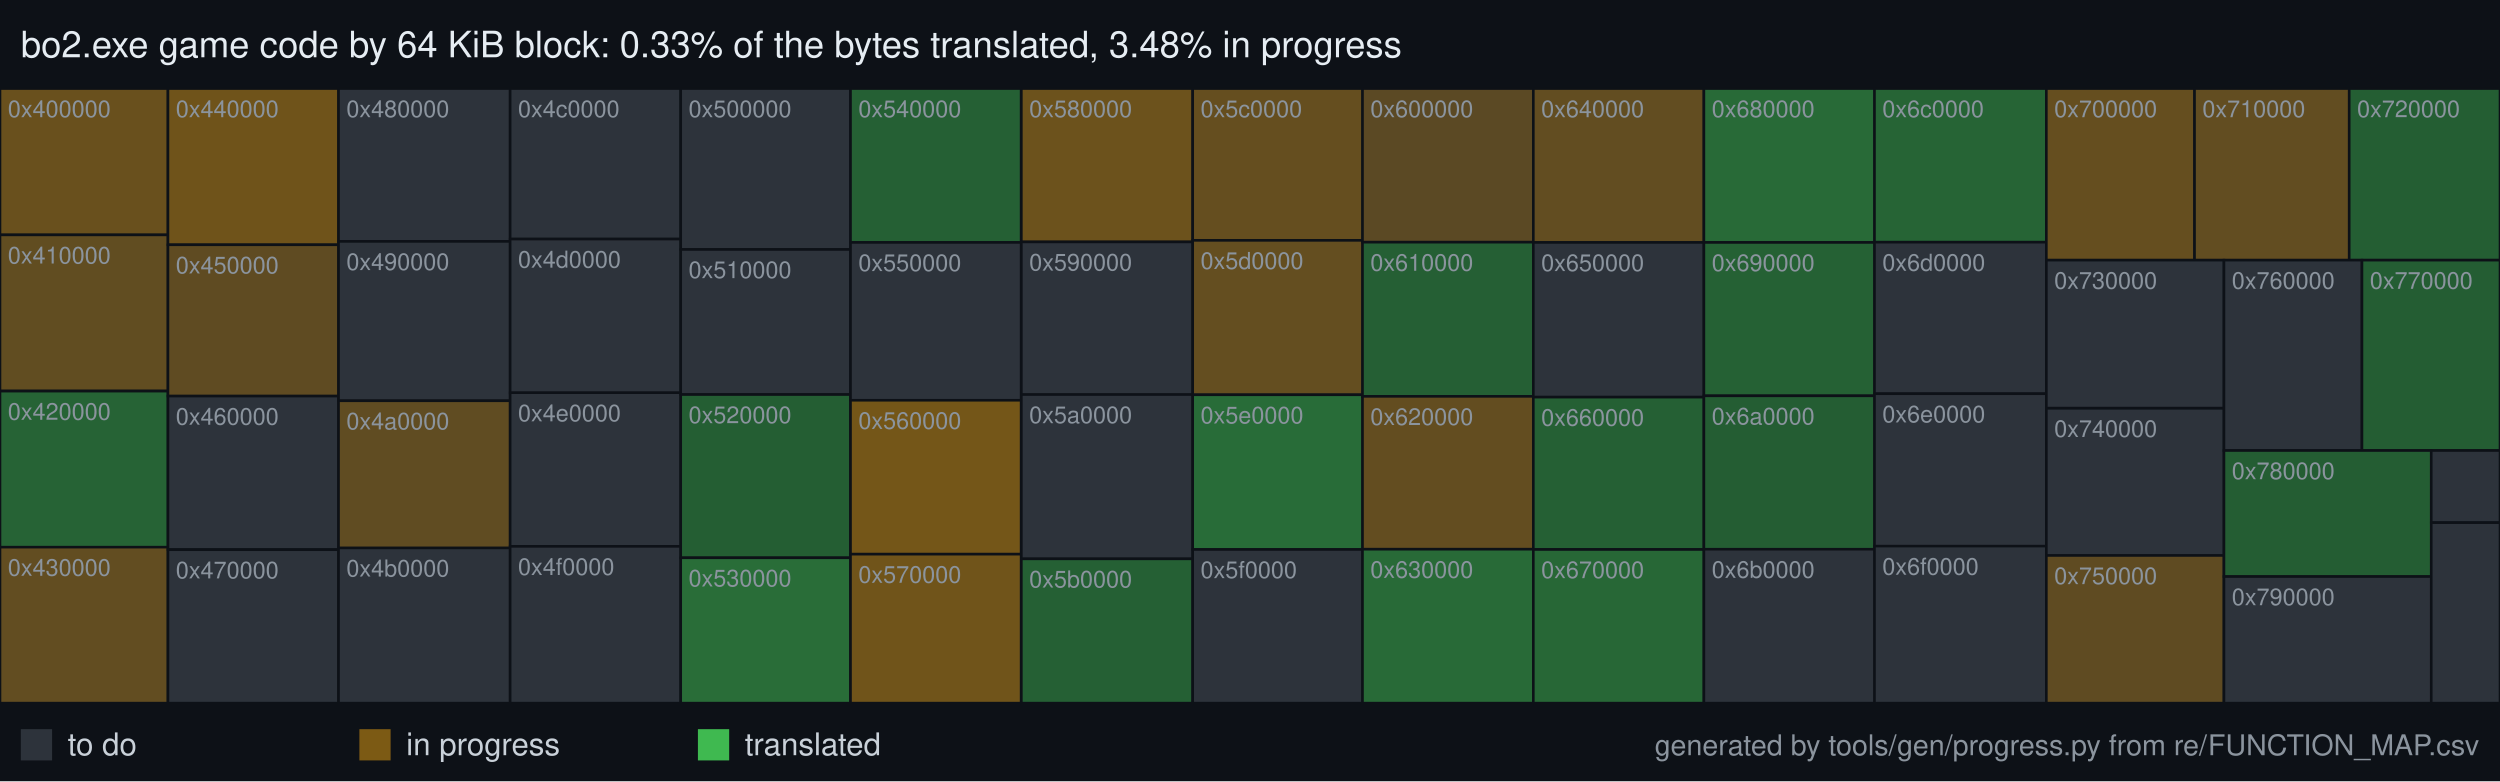
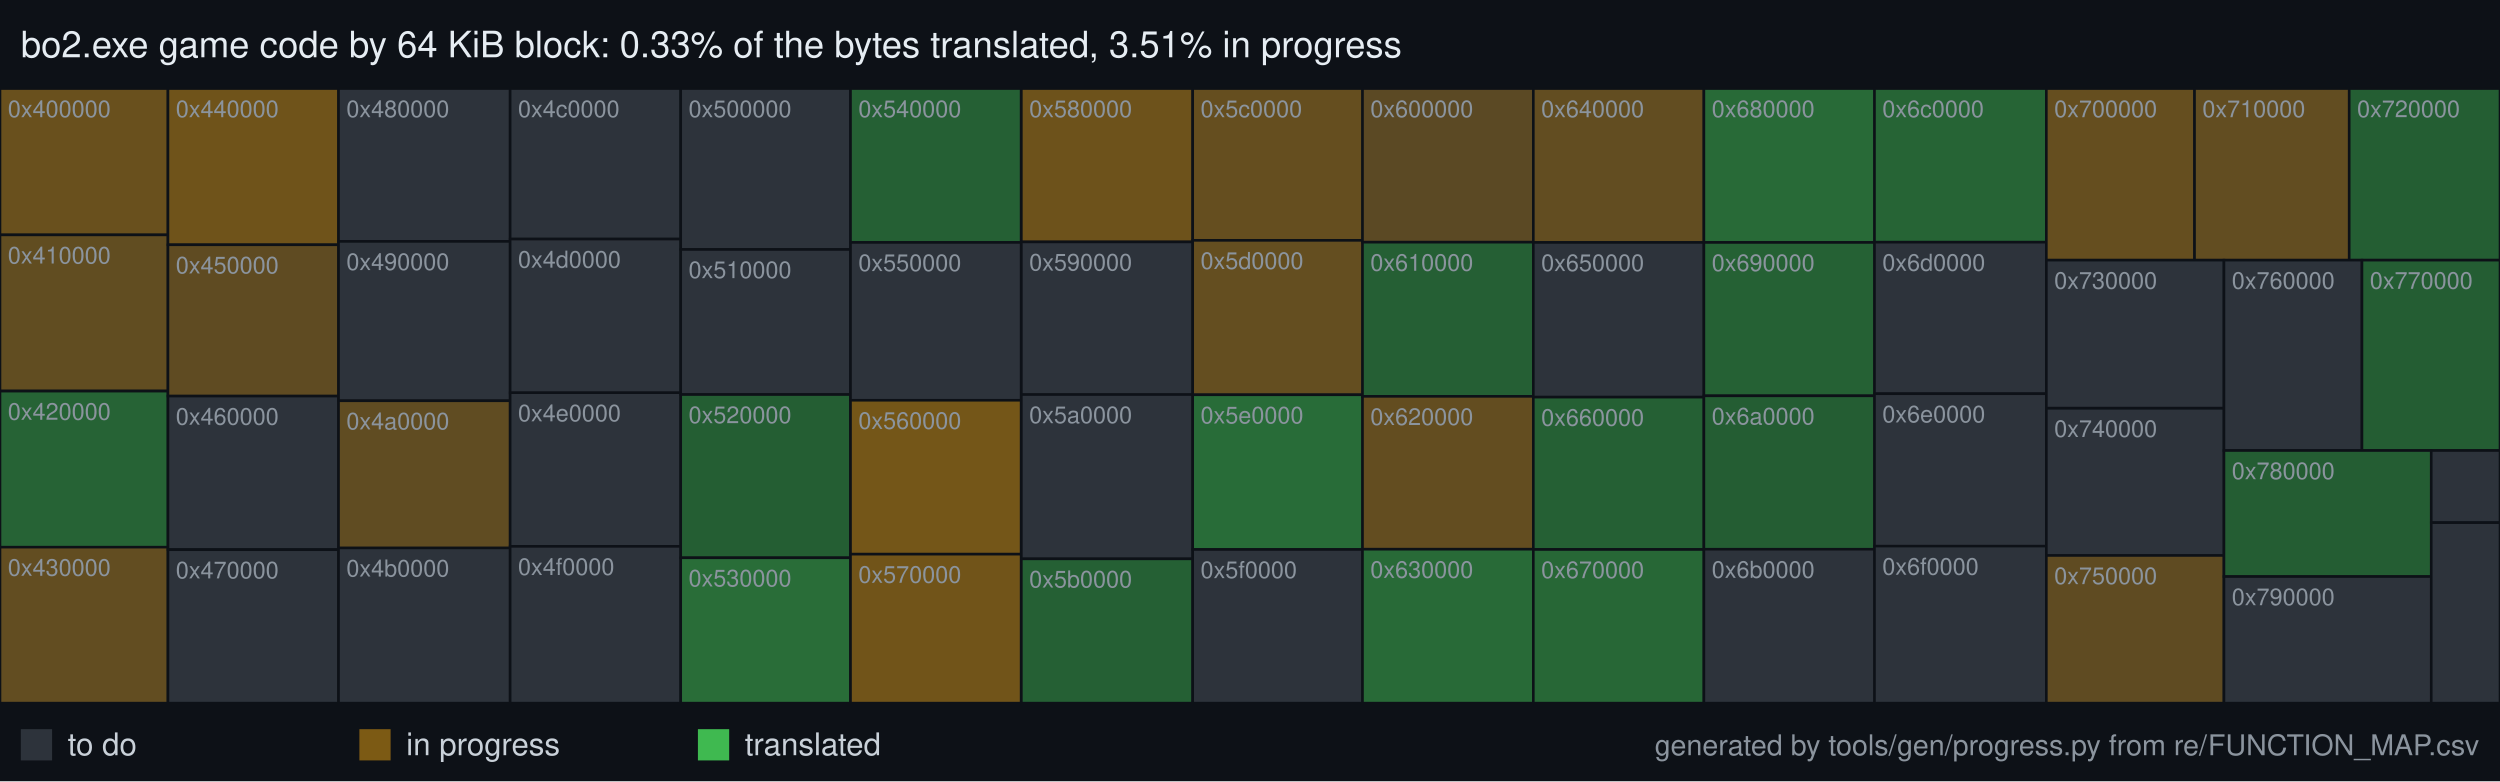
<svg xmlns="http://www.w3.org/2000/svg" width="960" height="300" viewBox="0 0 960 300" font-family="Segoe UI, Helvetica, Arial, sans-serif">
  <rect width="960" height="300" fill="#0d1117" />
-   <text x="8" y="22" fill="#e6edf3" font-size="14">bo2.exe game code by 64 KiB block: 0.33% of the bytes translated, 3.48% in progress</text>
+   <text x="8" y="22" fill="#e6edf3" font-size="14">bo2.exe game code by 64 KiB block: 0.33% of the bytes translated, 3.51% in progress</text>
  <rect x="0.0" y="34.0" width="64.5" height="56.2" fill="#69501d" stroke="#0d1117" stroke-width="1" />
  <text x="3.0" y="45.0" fill="#8b949e" font-size="9">0x400000</text>
  <rect x="0.0" y="90.2" width="64.5" height="59.9" fill="#614d21" stroke="#0d1117" stroke-width="1" />
  <text x="3.0" y="101.2" fill="#8b949e" font-size="9">0x410000</text>
  <rect x="0.0" y="150.2" width="64.5" height="60.0" fill="#266335" stroke="#0d1117" stroke-width="1" />
  <text x="3.0" y="161.2" fill="#8b949e" font-size="9">0x420000</text>
  <rect x="0.0" y="210.1" width="64.5" height="59.9" fill="#624d21" stroke="#0d1117" stroke-width="1" />
  <text x="3.0" y="221.1" fill="#8b949e" font-size="9">0x430000</text>
  <rect x="64.5" y="34.0" width="65.5" height="60.0" fill="#6f531a" stroke="#0d1117" stroke-width="1" />
  <text x="67.5" y="45.0" fill="#8b949e" font-size="9">0x440000</text>
  <rect x="64.5" y="94.0" width="65.5" height="58.1" fill="#5f4b22" stroke="#0d1117" stroke-width="1" />
  <text x="67.5" y="105.0" fill="#8b949e" font-size="9">0x450000</text>
  <rect x="64.5" y="152.1" width="65.5" height="58.9" fill="#2d333b" stroke="#0d1117" stroke-width="1" />
  <text x="67.5" y="163.1" fill="#8b949e" font-size="9">0x460000</text>
  <rect x="64.5" y="211.1" width="65.5" height="58.9" fill="#2d333b" stroke="#0d1117" stroke-width="1" />
  <text x="67.5" y="222.1" fill="#8b949e" font-size="9">0x470000</text>
  <rect x="130.0" y="34.0" width="65.9" height="58.7" fill="#2d333b" stroke="#0d1117" stroke-width="1" />
  <text x="133.0" y="45.0" fill="#8b949e" font-size="9">0x480000</text>
  <rect x="130.0" y="92.7" width="65.9" height="61.2" fill="#2d333b" stroke="#0d1117" stroke-width="1" />
  <text x="133.0" y="103.7" fill="#8b949e" font-size="9">0x490000</text>
  <rect x="130.0" y="153.9" width="65.9" height="56.6" fill="#604c22" stroke="#0d1117" stroke-width="1" />
  <text x="133.0" y="164.9" fill="#8b949e" font-size="9">0x4a0000</text>
  <rect x="130.0" y="210.4" width="65.9" height="59.6" fill="#2d333b" stroke="#0d1117" stroke-width="1" />
  <text x="133.0" y="221.4" fill="#8b949e" font-size="9">0x4b0000</text>
  <rect x="195.9" y="34.0" width="65.5" height="57.8" fill="#2d333b" stroke="#0d1117" stroke-width="1" />
  <text x="198.9" y="45.0" fill="#8b949e" font-size="9">0x4c0000</text>
  <rect x="195.9" y="91.8" width="65.5" height="59.1" fill="#2d333b" stroke="#0d1117" stroke-width="1" />
  <text x="198.9" y="102.8" fill="#8b949e" font-size="9">0x4d0000</text>
  <rect x="195.9" y="150.8" width="65.5" height="59.0" fill="#2d333b" stroke="#0d1117" stroke-width="1" />
  <text x="198.9" y="161.8" fill="#8b949e" font-size="9">0x4e0000</text>
  <rect x="195.9" y="209.8" width="65.5" height="60.2" fill="#2d333b" stroke="#0d1117" stroke-width="1" />
  <text x="198.9" y="220.8" fill="#8b949e" font-size="9">0x4f0000</text>
  <rect x="261.4" y="34.0" width="65.2" height="61.8" fill="#2d333b" stroke="#0d1117" stroke-width="1" />
  <text x="264.4" y="45.0" fill="#8b949e" font-size="9">0x500000</text>
  <rect x="261.4" y="95.8" width="65.2" height="55.7" fill="#2d333b" stroke="#0d1117" stroke-width="1" />
  <text x="264.4" y="106.8" fill="#8b949e" font-size="9">0x510000</text>
  <rect x="261.4" y="151.5" width="65.2" height="62.7" fill="#245e33" stroke="#0d1117" stroke-width="1" />
  <text x="264.4" y="162.5" fill="#8b949e" font-size="9">0x520000</text>
  <rect x="261.4" y="214.2" width="65.2" height="55.8" fill="#296d38" stroke="#0d1117" stroke-width="1" />
  <text x="264.4" y="225.2" fill="#8b949e" font-size="9">0x530000</text>
  <rect x="326.6" y="34.0" width="65.5" height="59.1" fill="#256034" stroke="#0d1117" stroke-width="1" />
  <text x="329.6" y="45.0" fill="#8b949e" font-size="9">0x540000</text>
  <rect x="326.6" y="93.1" width="65.5" height="60.6" fill="#2d333b" stroke="#0d1117" stroke-width="1" />
  <text x="329.6" y="104.1" fill="#8b949e" font-size="9">0x550000</text>
  <rect x="326.6" y="153.7" width="65.5" height="59.1" fill="#745618" stroke="#0d1117" stroke-width="1" />
  <text x="329.6" y="164.7" fill="#8b949e" font-size="9">0x560000</text>
-   <rect x="326.6" y="212.8" width="65.5" height="57.2" fill="#70541a" stroke="#0d1117" stroke-width="1" />
+   <rect x="326.6" y="212.8" width="65.5" height="57.2" fill="#715419" stroke="#0d1117" stroke-width="1" />
  <text x="329.6" y="223.8" fill="#8b949e" font-size="9">0x570000</text>
-   <rect x="392.2" y="34.0" width="65.8" height="58.9" fill="#6c521c" stroke="#0d1117" stroke-width="1" />
+   <rect x="392.2" y="34.0" width="65.8" height="58.9" fill="#6d521b" stroke="#0d1117" stroke-width="1" />
  <text x="395.2" y="45.0" fill="#8b949e" font-size="9">0x580000</text>
  <rect x="392.2" y="92.9" width="65.8" height="58.7" fill="#2d333b" stroke="#0d1117" stroke-width="1" />
  <text x="395.2" y="103.9" fill="#8b949e" font-size="9">0x590000</text>
  <rect x="392.2" y="151.5" width="65.8" height="63.1" fill="#2d333b" stroke="#0d1117" stroke-width="1" />
  <text x="395.2" y="162.5" fill="#8b949e" font-size="9">0x5a0000</text>
  <rect x="392.2" y="214.6" width="65.8" height="55.4" fill="#256034" stroke="#0d1117" stroke-width="1" />
  <text x="395.2" y="225.6" fill="#8b949e" font-size="9">0x5b0000</text>
  <rect x="458.0" y="34.0" width="65.3" height="58.3" fill="#654e1f" stroke="#0d1117" stroke-width="1" />
  <text x="461.0" y="45.0" fill="#8b949e" font-size="9">0x5c0000</text>
  <rect x="458.0" y="92.3" width="65.3" height="59.3" fill="#644e20" stroke="#0d1117" stroke-width="1" />
  <text x="461.0" y="103.3" fill="#8b949e" font-size="9">0x5d0000</text>
  <rect x="458.0" y="151.6" width="65.3" height="59.4" fill="#286c38" stroke="#0d1117" stroke-width="1" />
  <text x="461.0" y="162.6" fill="#8b949e" font-size="9">0x5e0000</text>
  <rect x="458.0" y="211.0" width="65.3" height="59.0" fill="#2d333b" stroke="#0d1117" stroke-width="1" />
  <text x="461.0" y="222.0" fill="#8b949e" font-size="9">0x5f0000</text>
  <rect x="523.2" y="34.0" width="65.6" height="59.0" fill="#5b4924" stroke="#0d1117" stroke-width="1" />
  <text x="526.2" y="45.0" fill="#8b949e" font-size="9">0x600000</text>
  <rect x="523.2" y="93.0" width="65.6" height="59.3" fill="#255f34" stroke="#0d1117" stroke-width="1" />
  <text x="526.2" y="104.0" fill="#8b949e" font-size="9">0x610000</text>
  <rect x="523.2" y="152.2" width="65.6" height="58.7" fill="#634d20" stroke="#0d1117" stroke-width="1" />
  <text x="526.2" y="163.2" fill="#8b949e" font-size="9">0x620000</text>
  <rect x="523.2" y="210.9" width="65.6" height="59.1" fill="#286a37" stroke="#0d1117" stroke-width="1" />
  <text x="526.2" y="221.9" fill="#8b949e" font-size="9">0x630000</text>
  <rect x="588.8" y="34.0" width="65.5" height="59.1" fill="#624d21" stroke="#0d1117" stroke-width="1" />
  <text x="591.8" y="45.0" fill="#8b949e" font-size="9">0x640000</text>
  <rect x="588.8" y="93.1" width="65.5" height="59.4" fill="#2d333b" stroke="#0d1117" stroke-width="1" />
  <text x="591.8" y="104.1" fill="#8b949e" font-size="9">0x650000</text>
  <rect x="588.8" y="152.5" width="65.5" height="58.5" fill="#256034" stroke="#0d1117" stroke-width="1" />
  <text x="591.8" y="163.5" fill="#8b949e" font-size="9">0x660000</text>
  <rect x="588.8" y="211.0" width="65.5" height="59.0" fill="#276736" stroke="#0d1117" stroke-width="1" />
  <text x="591.8" y="222.0" fill="#8b949e" font-size="9">0x670000</text>
  <rect x="654.3" y="34.0" width="65.6" height="59.1" fill="#286a37" stroke="#0d1117" stroke-width="1" />
  <text x="657.3" y="45.0" fill="#8b949e" font-size="9">0x680000</text>
  <rect x="654.3" y="93.1" width="65.6" height="58.9" fill="#256134" stroke="#0d1117" stroke-width="1" />
  <text x="657.3" y="104.1" fill="#8b949e" font-size="9">0x690000</text>
  <rect x="654.3" y="152.0" width="65.6" height="59.0" fill="#245d33" stroke="#0d1117" stroke-width="1" />
  <text x="657.3" y="163.0" fill="#8b949e" font-size="9">0x6a0000</text>
  <rect x="654.3" y="210.9" width="65.6" height="59.1" fill="#2d333b" stroke="#0d1117" stroke-width="1" />
  <text x="657.3" y="221.9" fill="#8b949e" font-size="9">0x6b0000</text>
  <rect x="719.8" y="34.0" width="66.0" height="59.0" fill="#266435" stroke="#0d1117" stroke-width="1" />
  <text x="722.8" y="45.0" fill="#8b949e" font-size="9">0x6c0000</text>
  <rect x="719.8" y="93.0" width="66.0" height="58.2" fill="#2d333b" stroke="#0d1117" stroke-width="1" />
  <text x="722.8" y="104.0" fill="#8b949e" font-size="9">0x6d0000</text>
  <rect x="719.8" y="151.2" width="66.0" height="58.6" fill="#2d333b" stroke="#0d1117" stroke-width="1" />
  <text x="722.8" y="162.2" fill="#8b949e" font-size="9">0x6e0000</text>
  <rect x="719.8" y="209.7" width="66.0" height="60.3" fill="#2d333b" stroke="#0d1117" stroke-width="1" />
  <text x="722.8" y="220.7" fill="#8b949e" font-size="9">0x6f0000</text>
  <rect x="785.8" y="34.0" width="56.9" height="65.9" fill="#654e1f" stroke="#0d1117" stroke-width="1" />
  <text x="788.8" y="45.0" fill="#8b949e" font-size="9">0x700000</text>
  <rect x="842.7" y="34.0" width="59.4" height="65.9" fill="#624d21" stroke="#0d1117" stroke-width="1" />
  <text x="845.7" y="45.0" fill="#8b949e" font-size="9">0x710000</text>
  <rect x="902.1" y="34.0" width="57.9" height="65.9" fill="#245e33" stroke="#0d1117" stroke-width="1" />
  <text x="905.1" y="45.0" fill="#8b949e" font-size="9">0x720000</text>
  <rect x="785.8" y="99.9" width="68.2" height="56.8" fill="#2d333b" stroke="#0d1117" stroke-width="1" />
  <text x="788.8" y="110.9" fill="#8b949e" font-size="9">0x730000</text>
  <rect x="785.8" y="156.8" width="68.2" height="56.6" fill="#2d333b" stroke="#0d1117" stroke-width="1" />
  <text x="788.8" y="167.8" fill="#8b949e" font-size="9">0x740000</text>
  <rect x="785.8" y="213.3" width="68.2" height="56.7" fill="#5f4b22" stroke="#0d1117" stroke-width="1" />
  <text x="788.8" y="224.3" fill="#8b949e" font-size="9">0x750000</text>
  <rect x="854.0" y="99.9" width="53.0" height="73.1" fill="#2d333b" stroke="#0d1117" stroke-width="1" />
  <text x="857.0" y="110.9" fill="#8b949e" font-size="9">0x760000</text>
  <rect x="907.0" y="99.9" width="53.0" height="73.1" fill="#245d33" stroke="#0d1117" stroke-width="1" />
  <text x="910.0" y="110.9" fill="#8b949e" font-size="9">0x770000</text>
  <rect x="854.0" y="173.0" width="79.6" height="48.4" fill="#245d33" stroke="#0d1117" stroke-width="1" />
  <text x="857.0" y="184.0" fill="#8b949e" font-size="9">0x780000</text>
  <rect x="854.0" y="221.4" width="79.6" height="48.6" fill="#2d333b" stroke="#0d1117" stroke-width="1" />
  <text x="857.0" y="232.4" fill="#8b949e" font-size="9">0x790000</text>
  <rect x="933.6" y="173.0" width="26.4" height="27.7" fill="#2d333b" stroke="#0d1117" stroke-width="1" />
  <rect x="933.6" y="200.7" width="26.4" height="69.3" fill="#2d333b" stroke="#0d1117" stroke-width="1" />
  <rect x="8" y="280" width="12" height="12" fill="#2d333b" />
  <text x="26" y="290" fill="#c9d1d9" font-size="12">to do</text>
  <rect x="138" y="280" width="12" height="12" fill="#7c5a14" />
  <text x="156" y="290" fill="#c9d1d9" font-size="12">in progress</text>
  <rect x="268" y="280" width="12" height="12" fill="#3fb950" />
  <text x="286" y="290" fill="#c9d1d9" font-size="12">translated</text>
  <text x="952" y="290" fill="#8b949e" font-size="11" text-anchor="end">generated by tools/gen/progress.py from re/FUNCTION_MAP.csv</text>
</svg>
